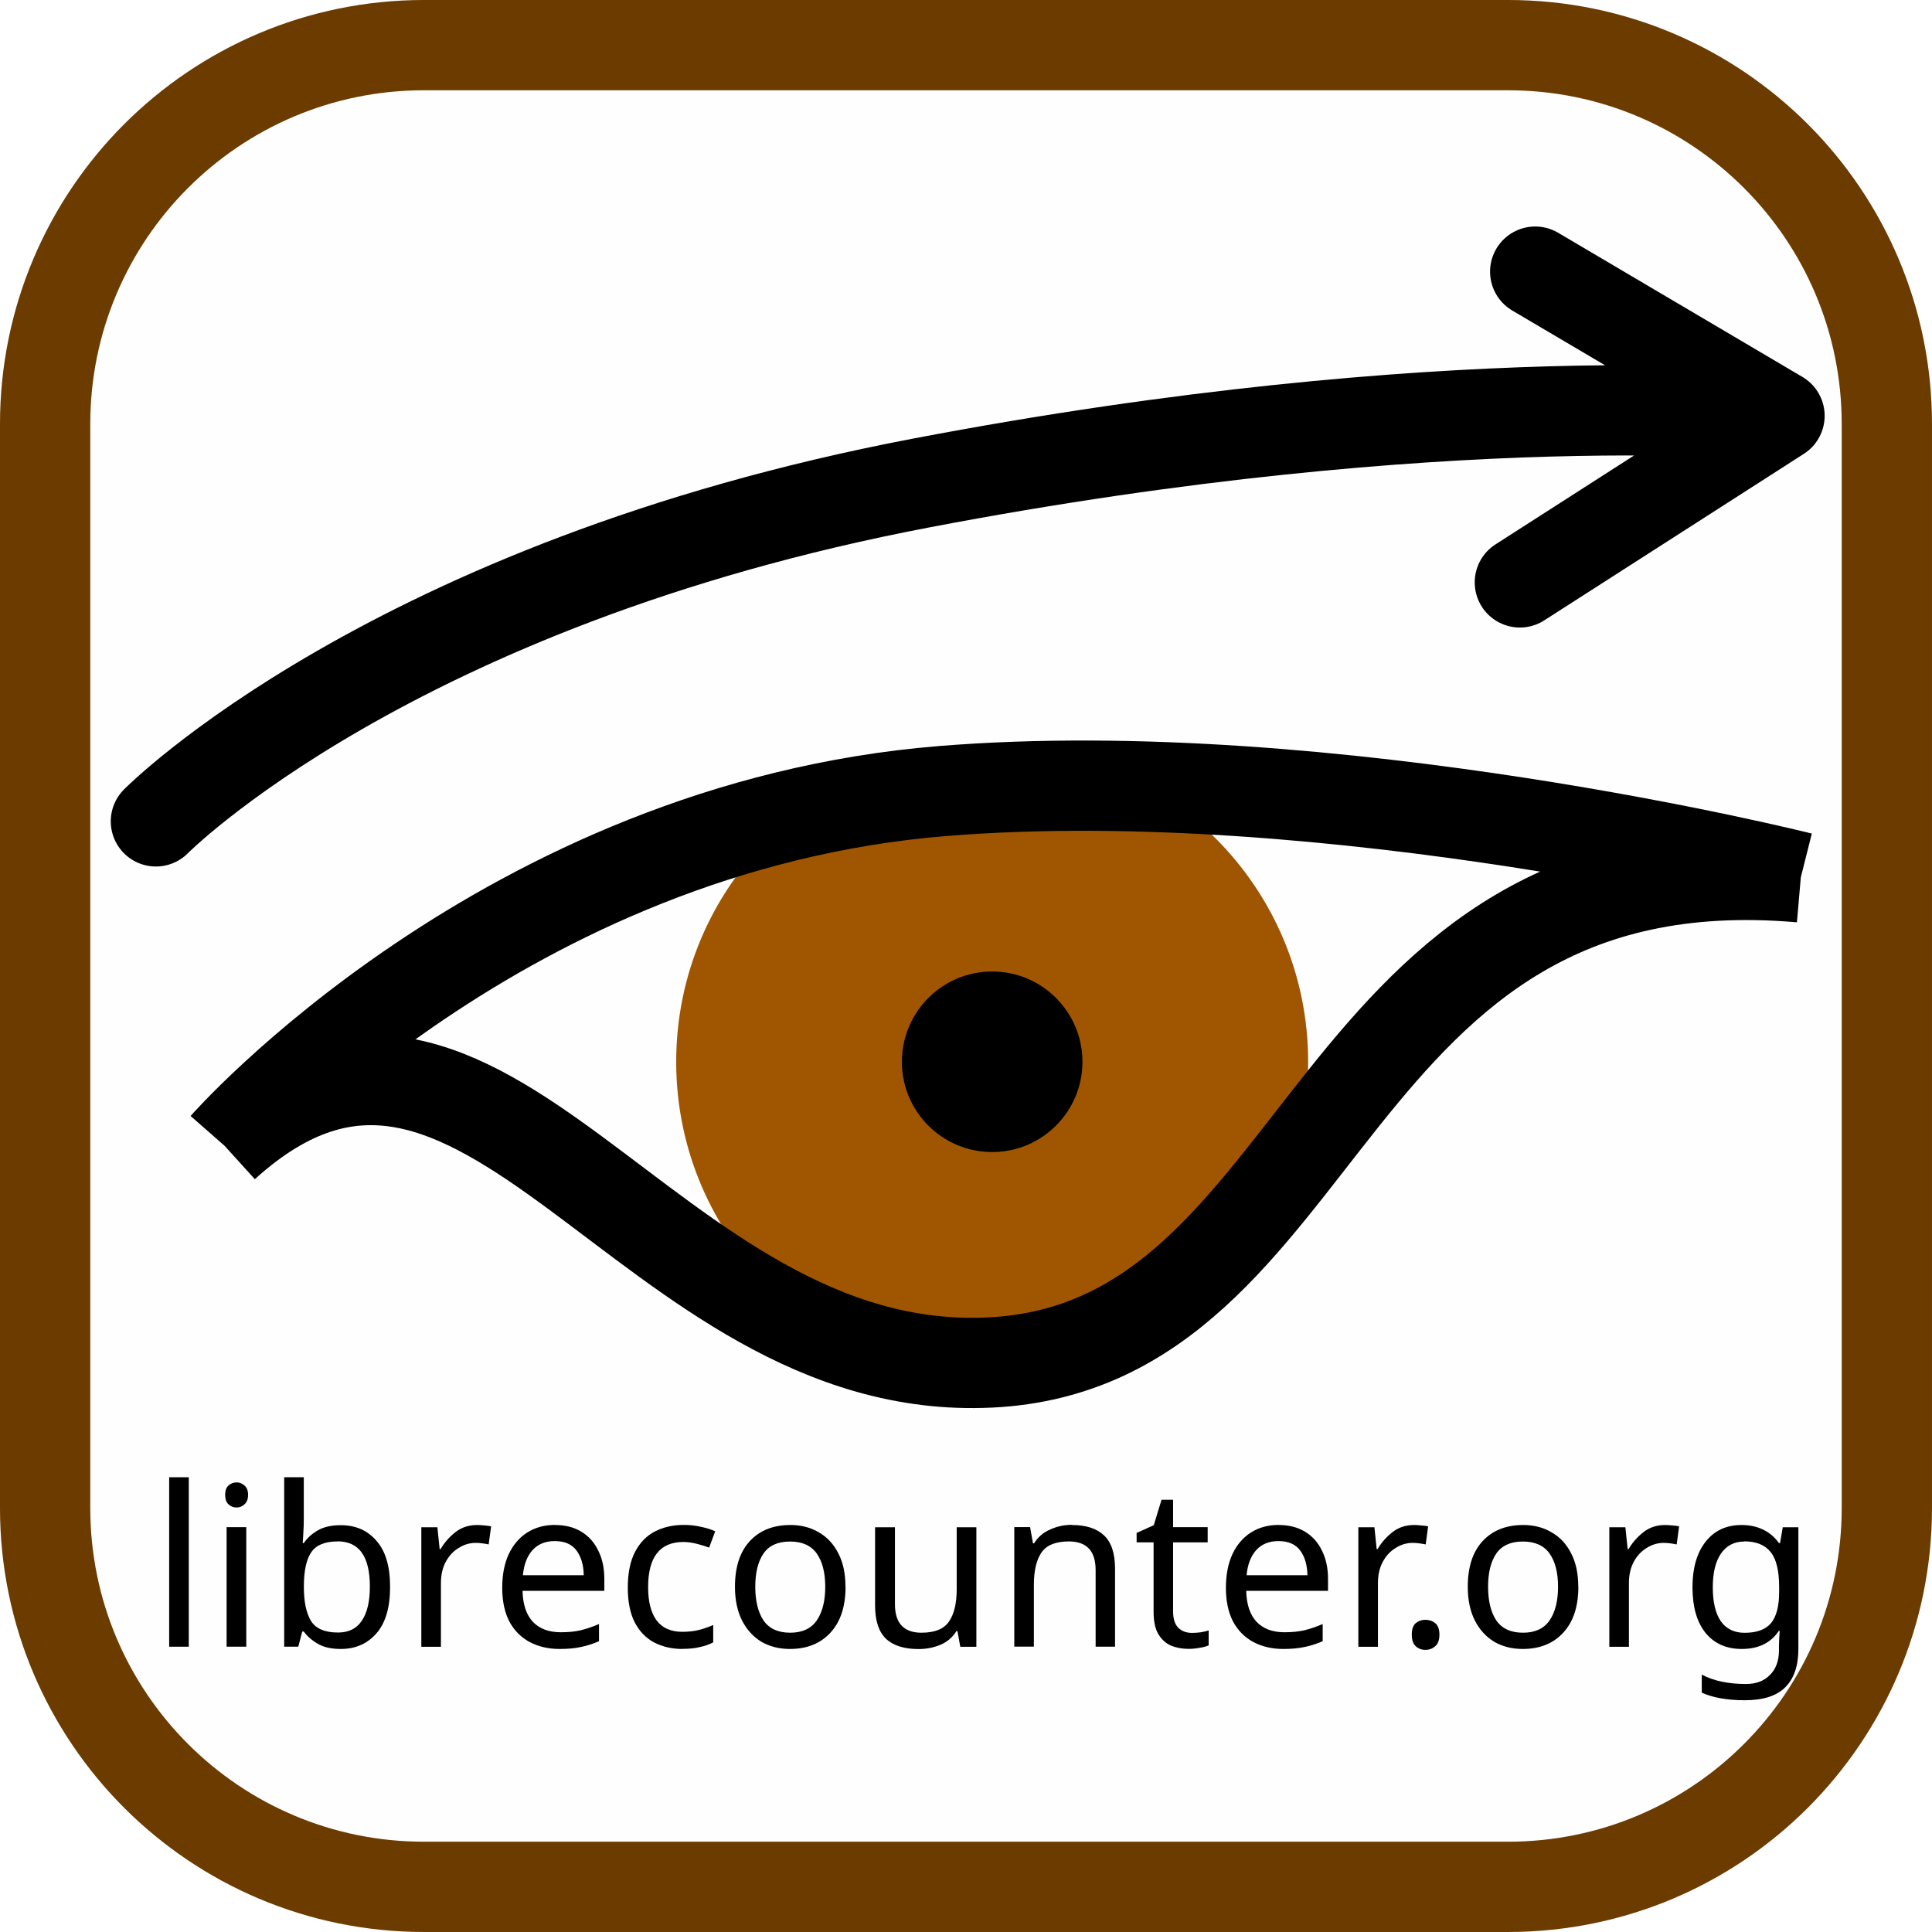
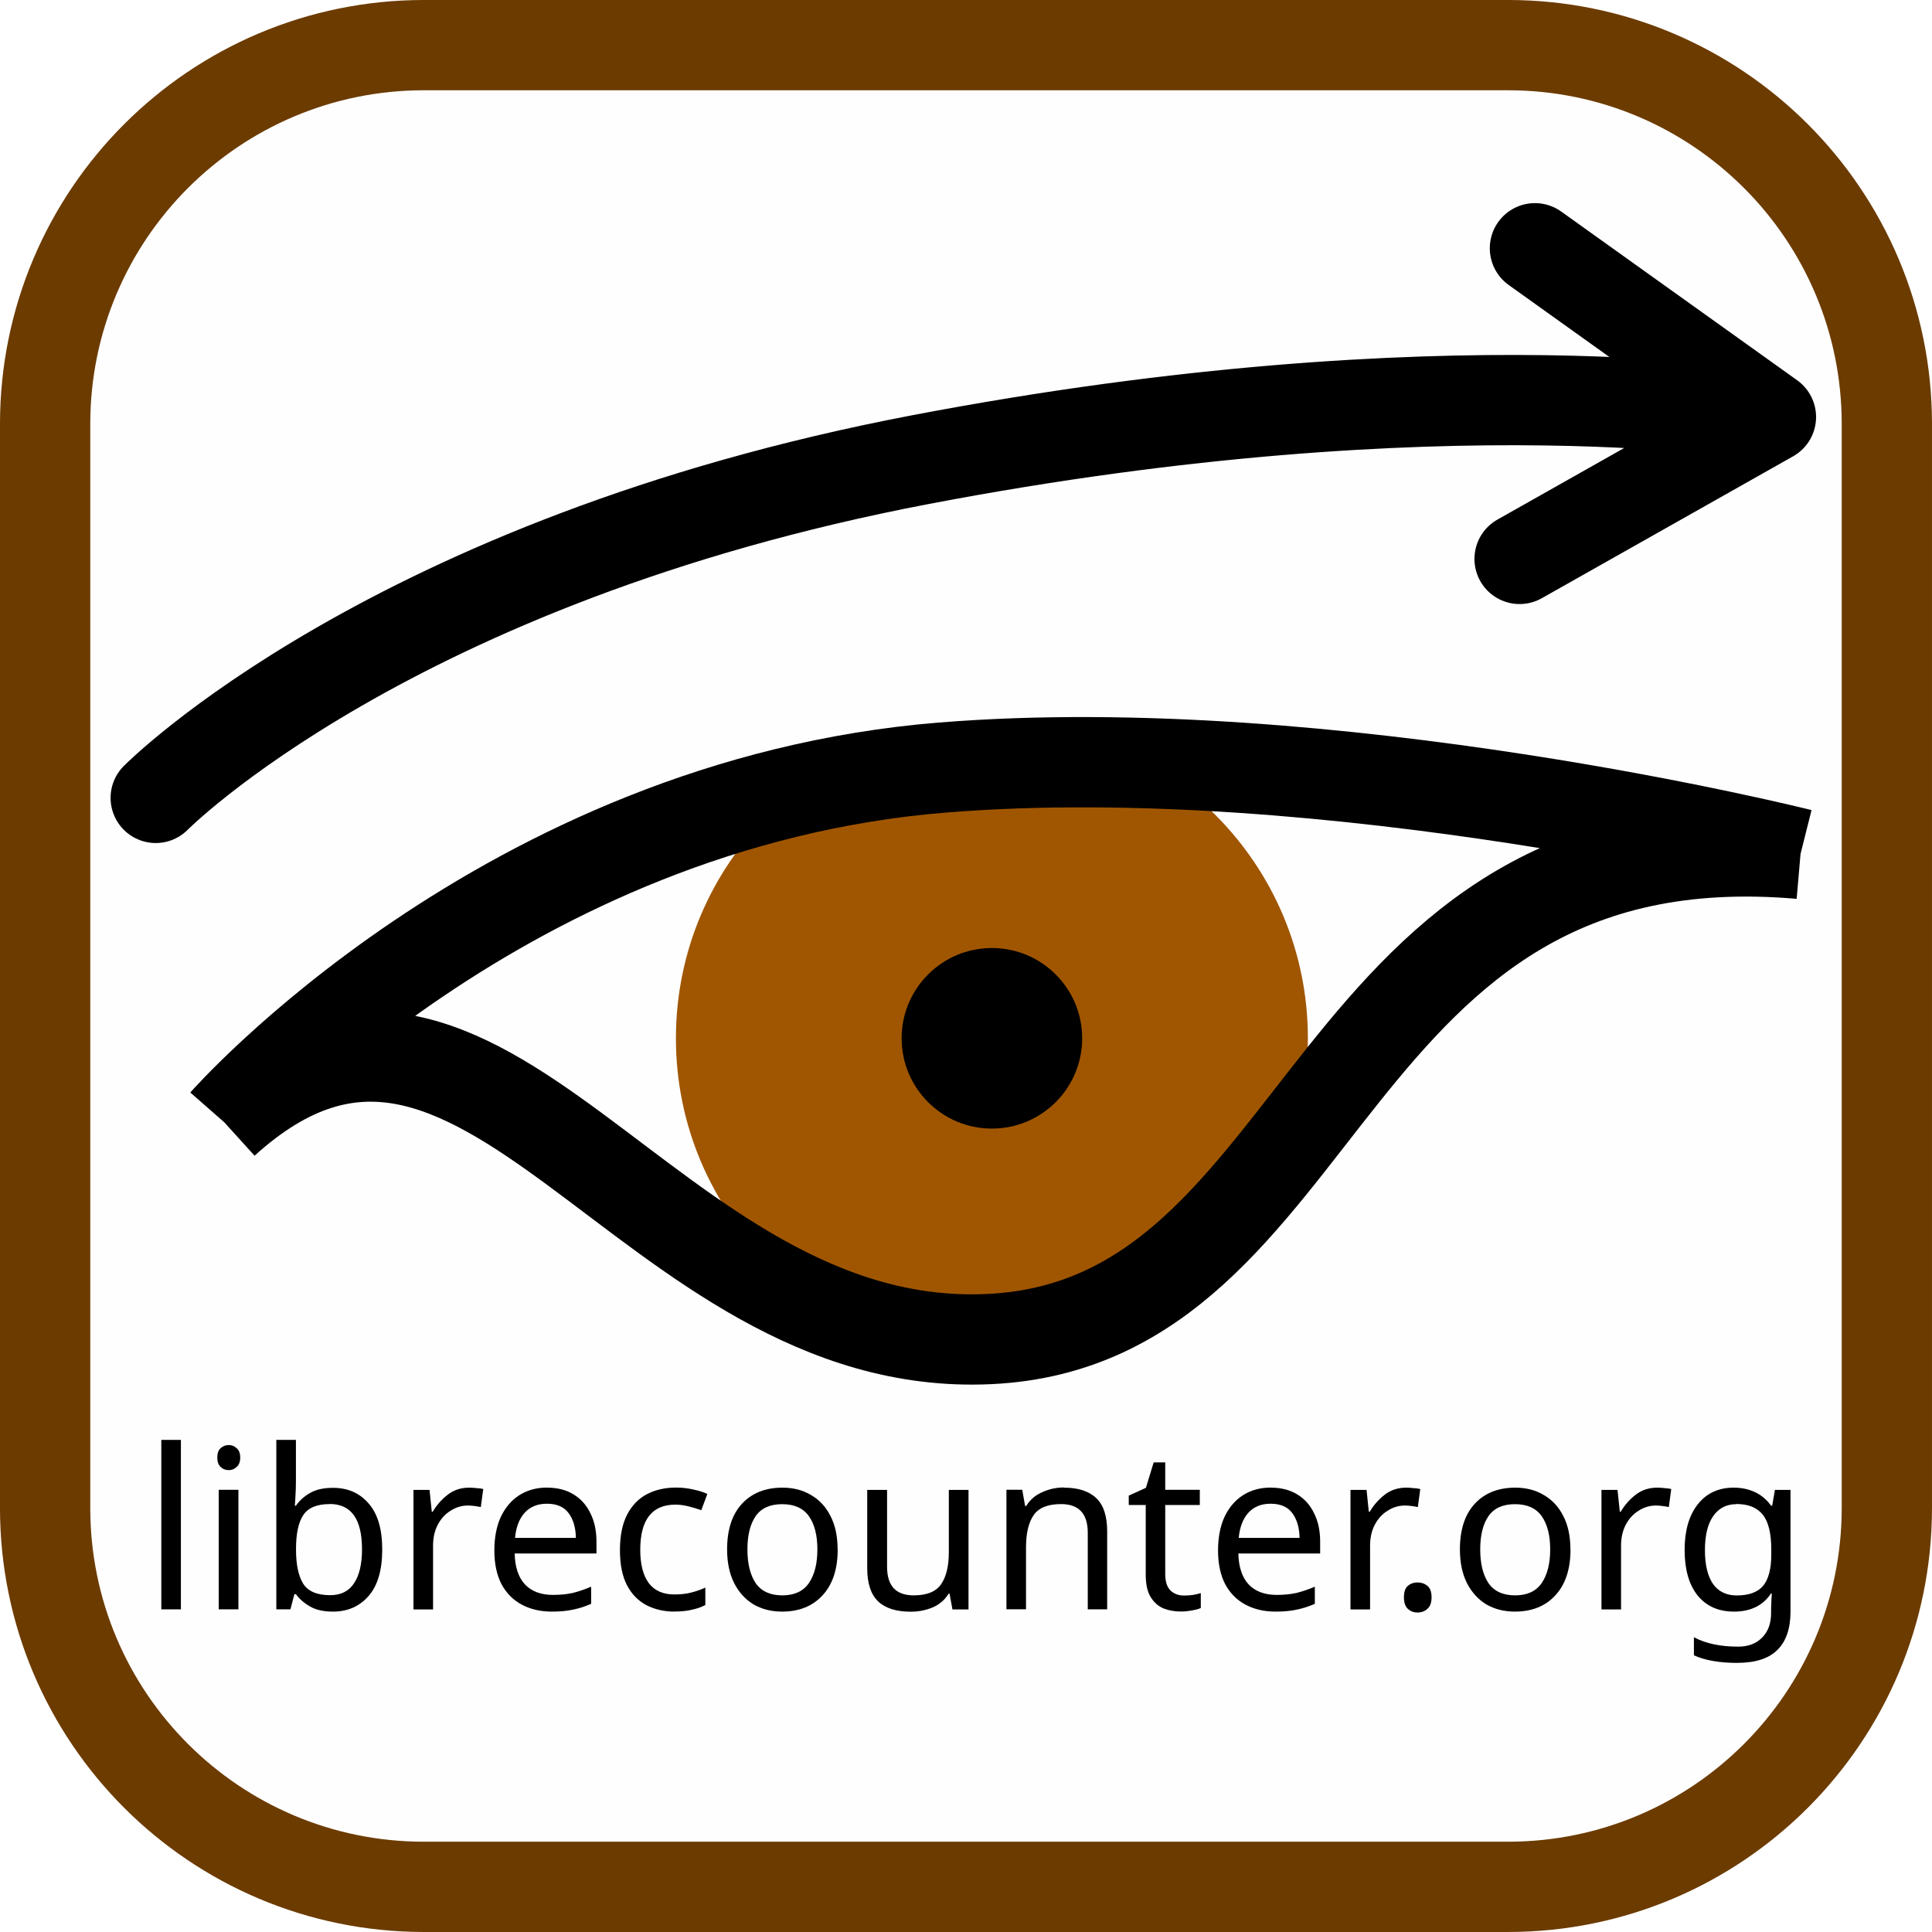
<svg xmlns="http://www.w3.org/2000/svg" width="21.4mm" height="21.4mm" viewBox="0 0 21.4 21.4" version="1.1" id="svg827">
  <defs id="defs824">
    <marker style="overflow:visible" id="Arrow1Send" refX="0" refY="0" orient="auto">
      <path transform="matrix(-0.2,0,0,-0.2,-1.2,0)" style="fill:context-stroke;fill-rule:evenodd;stroke:context-stroke;stroke-width:1pt" d="M 0,0 5,-5 -12.5,0 5,5 Z" id="path3372" />
    </marker>
    <marker style="overflow:visible" id="Arrow1Mend" refX="0" refY="0" orient="auto">
      <path transform="matrix(-0.4,0,0,-0.4,-4,0)" style="fill:context-stroke;fill-rule:evenodd;stroke:context-stroke;stroke-width:1pt" d="M 0,0 5,-5 -12.5,0 5,5 Z" id="path3366" />
    </marker>
    <marker style="overflow:visible" id="Arrow1Lend" refX="0" refY="0" orient="auto">
      <path transform="matrix(-0.8,0,0,-0.8,-10,0)" style="fill:context-stroke;fill-rule:evenodd;stroke:context-stroke;stroke-width:1pt" d="M 0,0 5,-5 -12.5,0 5,5 Z" id="path3360" />
    </marker>
  </defs>
  <g id="layer1" transform="translate(-61.5051,-120.9421)">
    <rect style="fill:#fefefe;fill-opacity:1;stroke:#6c3b00;stroke-width:2;stroke-linejoin:round;stroke-miterlimit:4;stroke-dasharray:none;stroke-opacity:1;paint-order:markers stroke fill" id="rect910" width="19.4" height="19.4" x="62.505" y="121.942" ry="3.696" />
-     <ellipse style="fill:#a05601;fill-opacity:1;stroke:none;stroke-width:1;stroke-linecap:round;stroke-linejoin:round" id="path6442" cx="72.495" cy="132.703" rx="3.5" ry="3.5" />
-     <path id="path850" style="fill:none;fill-opacity:1;stroke:#000000;stroke-width:1;stroke-linecap:butt;stroke-linejoin:miter;stroke-miterlimit:4;stroke-dasharray:none;stroke-opacity:1" d="m 63.992,133.633 c 2.859,-2.592 4.669,2.587 8.48,2.401 3.811,-0.185 3.643,-5.836 8.98,-5.374 m -17.46,2.973 c 0,0 3.102,-3.536 7.955,-3.929 4.313,-0.349 9.505,0.956 9.505,0.956" />
-     <circle style="fill:#000000;fill-opacity:1;stroke:none;stroke-width:1;stroke-linejoin:round;stroke-miterlimit:4;stroke-dasharray:none;paint-order:markers stroke fill" id="path3180" cx="72.495" cy="132.703" r="1" />
-     <path id="path1971" style="fill:none;stroke:#000000;stroke-width:1;stroke-linecap:round;stroke-linejoin:round;stroke-miterlimit:4;stroke-dasharray:none;stroke-opacity:1" d="m 63.232,130.04 c 0,0 2.594,-2.626 8.472,-3.747 5.879,-1.122 9.512,-0.745 9.512,-0.745 l -2.706,-1.597 m 2.706,1.597 -2.876,1.845" />
-     <g aria-label="librecounter.org" id="text3844" style="font-size:2.469px;line-height:1.25;font-family:'Noto Sans';-inkscape-font-specification:'Noto Sans, Normal';stroke-width:0.265">
+     <ellipse style="fill:#a05601;fill-opacity:1;stroke:none;stroke-width:1;stroke-linecap:round;stroke-linejoin:round" id="path6442" cx="72.492" cy="132.443" rx="3.5" ry="3.5" />
+     <path id="path850" style="fill:none;fill-opacity:1;stroke:#000000;stroke-width:1;stroke-linecap:butt;stroke-linejoin:miter;stroke-miterlimit:4;stroke-dasharray:none;stroke-opacity:1" d="m 63.989,133.373 c 2.859,-2.592 4.669,2.587 8.48,2.401 3.811,-0.185 3.643,-5.836 8.98,-5.374 m -17.46,2.973 c 0,0 3.102,-3.536 7.955,-3.929 4.313,-0.349 9.505,0.956 9.505,0.956" />
+     <circle style="fill:#000000;fill-opacity:1;stroke:none;stroke-width:1;stroke-linejoin:round;stroke-miterlimit:4;stroke-dasharray:none;paint-order:markers stroke fill" id="path3180" cx="72.492" cy="132.443" r="1" />
+     <path id="path1971" style="fill:none;stroke:#000000;stroke-width:1;stroke-linecap:round;stroke-linejoin:round;stroke-miterlimit:4;stroke-dasharray:none;stroke-opacity:1" d="m 63.23,129.78 c 0,0 2.594,-2.626 8.472,-3.747 5.879,-1.122 9.419,-0.472 9.419,-0.472 l -2.614,-1.869 m 2.614,1.869 -2.784,1.572" />
+     <g aria-label="librecounter.org" id="text3844" style="font-size:2.469px;line-height:1.25;font-family:'Noto Sans';-inkscape-font-specification:'Noto Sans, Normal';stroke-width:0.265" transform="translate(-0.0870821,-0.413751)">
      <path d="m 63.596,139.182 h -0.217 v -1.877 h 0.217 z" id="path26735" />
      <path d="m 64.127,137.362 q 0.049,0 0.086,0.035 0.04,0.032 0.04,0.104 0,0.069 -0.04,0.104 -0.037,0.035 -0.086,0.035 -0.054,0 -0.091,-0.035 -0.037,-0.035 -0.037,-0.104 0,-0.072 0.037,-0.104 0.037,-0.035 0.091,-0.035 z m 0.106,0.496 v 1.324 H 64.015 v -1.324 z" id="path26737" />
-       <path d="m 64.87,137.762 q 0,0.084 -0.005,0.158 -0.003,0.072 -0.007,0.114 h 0.012 q 0.057,-0.084 0.156,-0.141 0.099,-0.057 0.254,-0.057 0.247,0 0.395,0.173 0.151,0.17 0.151,0.511 0,0.341 -0.151,0.514 -0.151,0.173 -0.395,0.173 -0.156,0 -0.254,-0.057 -0.099,-0.057 -0.156,-0.136 h -0.017 l -0.044,0.168 h -0.156 v -1.877 h 0.217 z m 0.373,0.254 q -0.21,0 -0.291,0.121 -0.081,0.121 -0.081,0.375 v 0.01 q 0,0.244 0.079,0.375 0.081,0.128 0.299,0.128 0.178,0 0.264,-0.131 0.089,-0.131 0.089,-0.378 0,-0.501 -0.358,-0.501 z" id="path26739" />
+       <path d="m 64.87,137.762 q 0,0.084 -0.005,0.158 -0.003,0.072 -0.007,0.114 h 0.012 q 0.057,-0.084 0.156,-0.141 0.099,-0.057 0.254,-0.057 0.247,0 0.395,0.173 0.151,0.17 0.151,0.511 0,0.341 -0.151,0.514 -0.151,0.173 -0.395,0.173 -0.156,0 -0.254,-0.057 -0.099,-0.057 -0.156,-0.136 h -0.017 l -0.044,0.168 H 64.653 v -1.877 h 0.217 z m 0.373,0.254 q -0.21,0 -0.291,0.121 -0.081,0.121 -0.081,0.375 v 0.01 q 0,0.244 0.079,0.375 0.081,0.128 0.299,0.128 0.178,0 0.264,-0.131 0.089,-0.131 0.089,-0.378 0,-0.501 -0.358,-0.501 z" id="path26739" />
      <path d="m 66.789,137.834 q 0.037,0 0.079,0.005 0.044,0.002 0.077,0.01 l -0.027,0.2 q -0.032,-0.007 -0.072,-0.012 -0.037,-0.005 -0.072,-0.005 -0.101,0 -0.19,0.057 -0.089,0.054 -0.143,0.156 -0.052,0.099 -0.052,0.232 v 0.706 h -0.217 v -1.324 h 0.178 l 0.025,0.242 h 0.01 q 0.064,-0.109 0.165,-0.188 0.101,-0.079 0.24,-0.079 z" id="path26741" />
      <path d="m 67.653,137.834 q 0.17,0 0.291,0.074 0.123,0.074 0.188,0.21 0.067,0.133 0.067,0.314 v 0.131 h -0.906 q 0.005,0.225 0.114,0.343 0.111,0.116 0.309,0.116 0.126,0 0.222,-0.022 0.099,-0.025 0.202,-0.069 v 0.19 q -0.101,0.044 -0.2,0.064 -0.099,0.022 -0.235,0.022 -0.188,0 -0.333,-0.077 -0.143,-0.076 -0.225,-0.227 -0.079,-0.153 -0.079,-0.373 0,-0.217 0.072,-0.373 0.074,-0.156 0.205,-0.24 0.133,-0.084 0.309,-0.084 z m -0.003,0.178 q -0.156,0 -0.247,0.101 -0.089,0.099 -0.106,0.277 h 0.674 q -0.003,-0.168 -0.079,-0.272 -0.077,-0.106 -0.242,-0.106 z" id="path26743" />
      <path d="m 69.065,139.207 q -0.175,0 -0.314,-0.072 -0.136,-0.072 -0.215,-0.222 -0.077,-0.151 -0.077,-0.385 0,-0.244 0.081,-0.398 0.081,-0.153 0.22,-0.225 0.141,-0.072 0.319,-0.072 0.101,0 0.195,0.022 0.094,0.02 0.153,0.049 l -0.067,0.18 q -0.059,-0.022 -0.138,-0.042 -0.079,-0.02 -0.148,-0.02 -0.39,0 -0.39,0.501 0,0.24 0.094,0.368 0.096,0.126 0.284,0.126 0.109,0 0.19,-0.022 0.084,-0.022 0.153,-0.054 v 0.193 q -0.067,0.035 -0.148,0.052 -0.079,0.02 -0.193,0.02 z" id="path26745" />
      <path d="m 70.871,138.518 q 0,0.328 -0.168,0.509 -0.165,0.18 -0.449,0.18 -0.175,0 -0.314,-0.079 -0.136,-0.082 -0.215,-0.235 -0.079,-0.156 -0.079,-0.375 0,-0.328 0.165,-0.506 0.165,-0.178 0.449,-0.178 0.18,0 0.316,0.082 0.138,0.079 0.215,0.232 0.079,0.151 0.079,0.37 z m -1,0 q 0,0.235 0.091,0.373 0.094,0.136 0.296,0.136 0.2,0 0.294,-0.136 0.094,-0.138 0.094,-0.373 0,-0.235 -0.094,-0.368 -0.094,-0.133 -0.296,-0.133 -0.202,0 -0.294,0.133 -0.091,0.133 -0.091,0.368 z" id="path26747" />
      <path d="m 72.32,137.859 v 1.324 h -0.178 l -0.032,-0.175 h -0.01 q -0.064,0.104 -0.178,0.153 -0.114,0.047 -0.242,0.047 -0.24,0 -0.361,-0.114 -0.121,-0.116 -0.121,-0.368 v -0.867 h 0.22 v 0.852 q 0,0.316 0.294,0.316 0.22,0 0.304,-0.123 0.086,-0.123 0.086,-0.356 v -0.689 z" id="path26749" />
      <path d="m 73.377,137.834 q 0.237,0 0.358,0.116 0.121,0.114 0.121,0.37 v 0.862 H 73.641 v -0.847 q 0,-0.319 -0.296,-0.319 -0.22,0 -0.304,0.123 -0.084,0.123 -0.084,0.356 v 0.686 h -0.217 v -1.324 h 0.175 l 0.032,0.18 h 0.012 q 0.064,-0.104 0.178,-0.153 0.114,-0.052 0.24,-0.052 z" id="path26751" />
      <path d="m 74.708,139.029 q 0.049,0 0.101,-0.007 0.052,-0.01 0.084,-0.02 v 0.165 q -0.035,0.017 -0.099,0.027 -0.064,0.012 -0.123,0.012 -0.104,0 -0.193,-0.035 -0.086,-0.037 -0.141,-0.126 -0.054,-0.089 -0.054,-0.249 v -0.77 h -0.188 v -0.104 l 0.19,-0.086 0.086,-0.282 h 0.128 v 0.304 h 0.383 v 0.168 h -0.383 v 0.766 q 0,0.121 0.057,0.18 0.059,0.057 0.151,0.057 z" id="path26753" />
      <path d="m 75.669,137.834 q 0.17,0 0.291,0.074 0.123,0.074 0.188,0.21 0.067,0.133 0.067,0.314 v 0.131 h -0.906 q 0.005,0.225 0.114,0.343 0.111,0.116 0.309,0.116 0.126,0 0.222,-0.022 0.099,-0.025 0.202,-0.069 v 0.19 q -0.101,0.044 -0.2,0.064 -0.099,0.022 -0.235,0.022 -0.188,0 -0.333,-0.077 -0.143,-0.076 -0.225,-0.227 -0.079,-0.153 -0.079,-0.373 0,-0.217 0.072,-0.373 0.074,-0.156 0.205,-0.24 0.133,-0.084 0.309,-0.084 z m -0.003,0.178 q -0.156,0 -0.247,0.101 -0.089,0.099 -0.106,0.277 h 0.674 q -0.003,-0.168 -0.079,-0.272 -0.077,-0.106 -0.242,-0.106 z" id="path26755" />
      <path d="m 77.168,137.834 q 0.037,0 0.079,0.005 0.044,0.002 0.077,0.01 l -0.027,0.2 q -0.032,-0.007 -0.072,-0.012 -0.037,-0.005 -0.072,-0.005 -0.101,0 -0.19,0.057 -0.089,0.054 -0.143,0.156 -0.052,0.099 -0.052,0.232 v 0.706 h -0.217 v -1.324 h 0.178 l 0.025,0.242 h 0.01 q 0.064,-0.109 0.165,-0.188 0.101,-0.079 0.24,-0.079 z" id="path26757" />
      <path d="m 77.143,139.049 q 0,-0.091 0.044,-0.128 0.044,-0.037 0.106,-0.037 0.064,0 0.109,0.037 0.047,0.037 0.047,0.128 0,0.089 -0.047,0.128 -0.044,0.04 -0.109,0.04 -0.062,0 -0.106,-0.04 -0.044,-0.04 -0.044,-0.128 z" id="path26759" />
      <path d="m 78.988,138.518 q 0,0.328 -0.168,0.509 -0.165,0.18 -0.449,0.18 -0.175,0 -0.314,-0.079 -0.136,-0.082 -0.215,-0.235 -0.079,-0.156 -0.079,-0.375 0,-0.328 0.165,-0.506 0.165,-0.178 0.449,-0.178 0.18,0 0.316,0.082 0.138,0.079 0.215,0.232 0.079,0.151 0.079,0.37 z m -1,0 q 0,0.235 0.091,0.373 0.094,0.136 0.296,0.136 0.2,0 0.294,-0.136 0.094,-0.138 0.094,-0.373 0,-0.235 -0.094,-0.368 -0.094,-0.133 -0.296,-0.133 -0.202,0 -0.294,0.133 -0.091,0.133 -0.091,0.368 z" id="path26761" />
      <path d="m 79.948,137.834 q 0.037,0 0.079,0.005 0.044,0.002 0.077,0.01 l -0.027,0.2 q -0.032,-0.007 -0.072,-0.012 -0.037,-0.005 -0.072,-0.005 -0.101,0 -0.19,0.057 -0.089,0.054 -0.143,0.156 -0.052,0.099 -0.052,0.232 v 0.706 h -0.217 v -1.324 h 0.178 l 0.025,0.242 h 0.01 q 0.064,-0.109 0.165,-0.188 0.101,-0.079 0.24,-0.079 z" id="path26763" />
      <path d="m 80.795,137.834 q 0.131,0 0.235,0.049 0.106,0.049 0.18,0.151 h 0.012 l 0.03,-0.175 h 0.173 v 1.346 q 0,0.284 -0.146,0.427 -0.143,0.143 -0.447,0.143 -0.291,0 -0.477,-0.084 v -0.2 q 0.195,0.104 0.489,0.104 0.17,0 0.267,-0.101 0.099,-0.099 0.099,-0.272 v -0.052 q 0,-0.03 0.003,-0.084 0.003,-0.057 0.005,-0.079 h -0.01 q -0.133,0.2 -0.41,0.2 -0.257,0 -0.403,-0.18 -0.143,-0.18 -0.143,-0.504 0,-0.316 0.143,-0.501 0.146,-0.188 0.4,-0.188 z m 0.03,0.183 q -0.165,0 -0.257,0.133 -0.091,0.131 -0.091,0.375 0,0.244 0.089,0.375 0.091,0.128 0.264,0.128 0.2,0 0.291,-0.106 0.091,-0.109 0.091,-0.348 v -0.052 q 0,-0.272 -0.094,-0.388 -0.094,-0.119 -0.294,-0.119 z" id="path26765" />
    </g>
  </g>
</svg>
